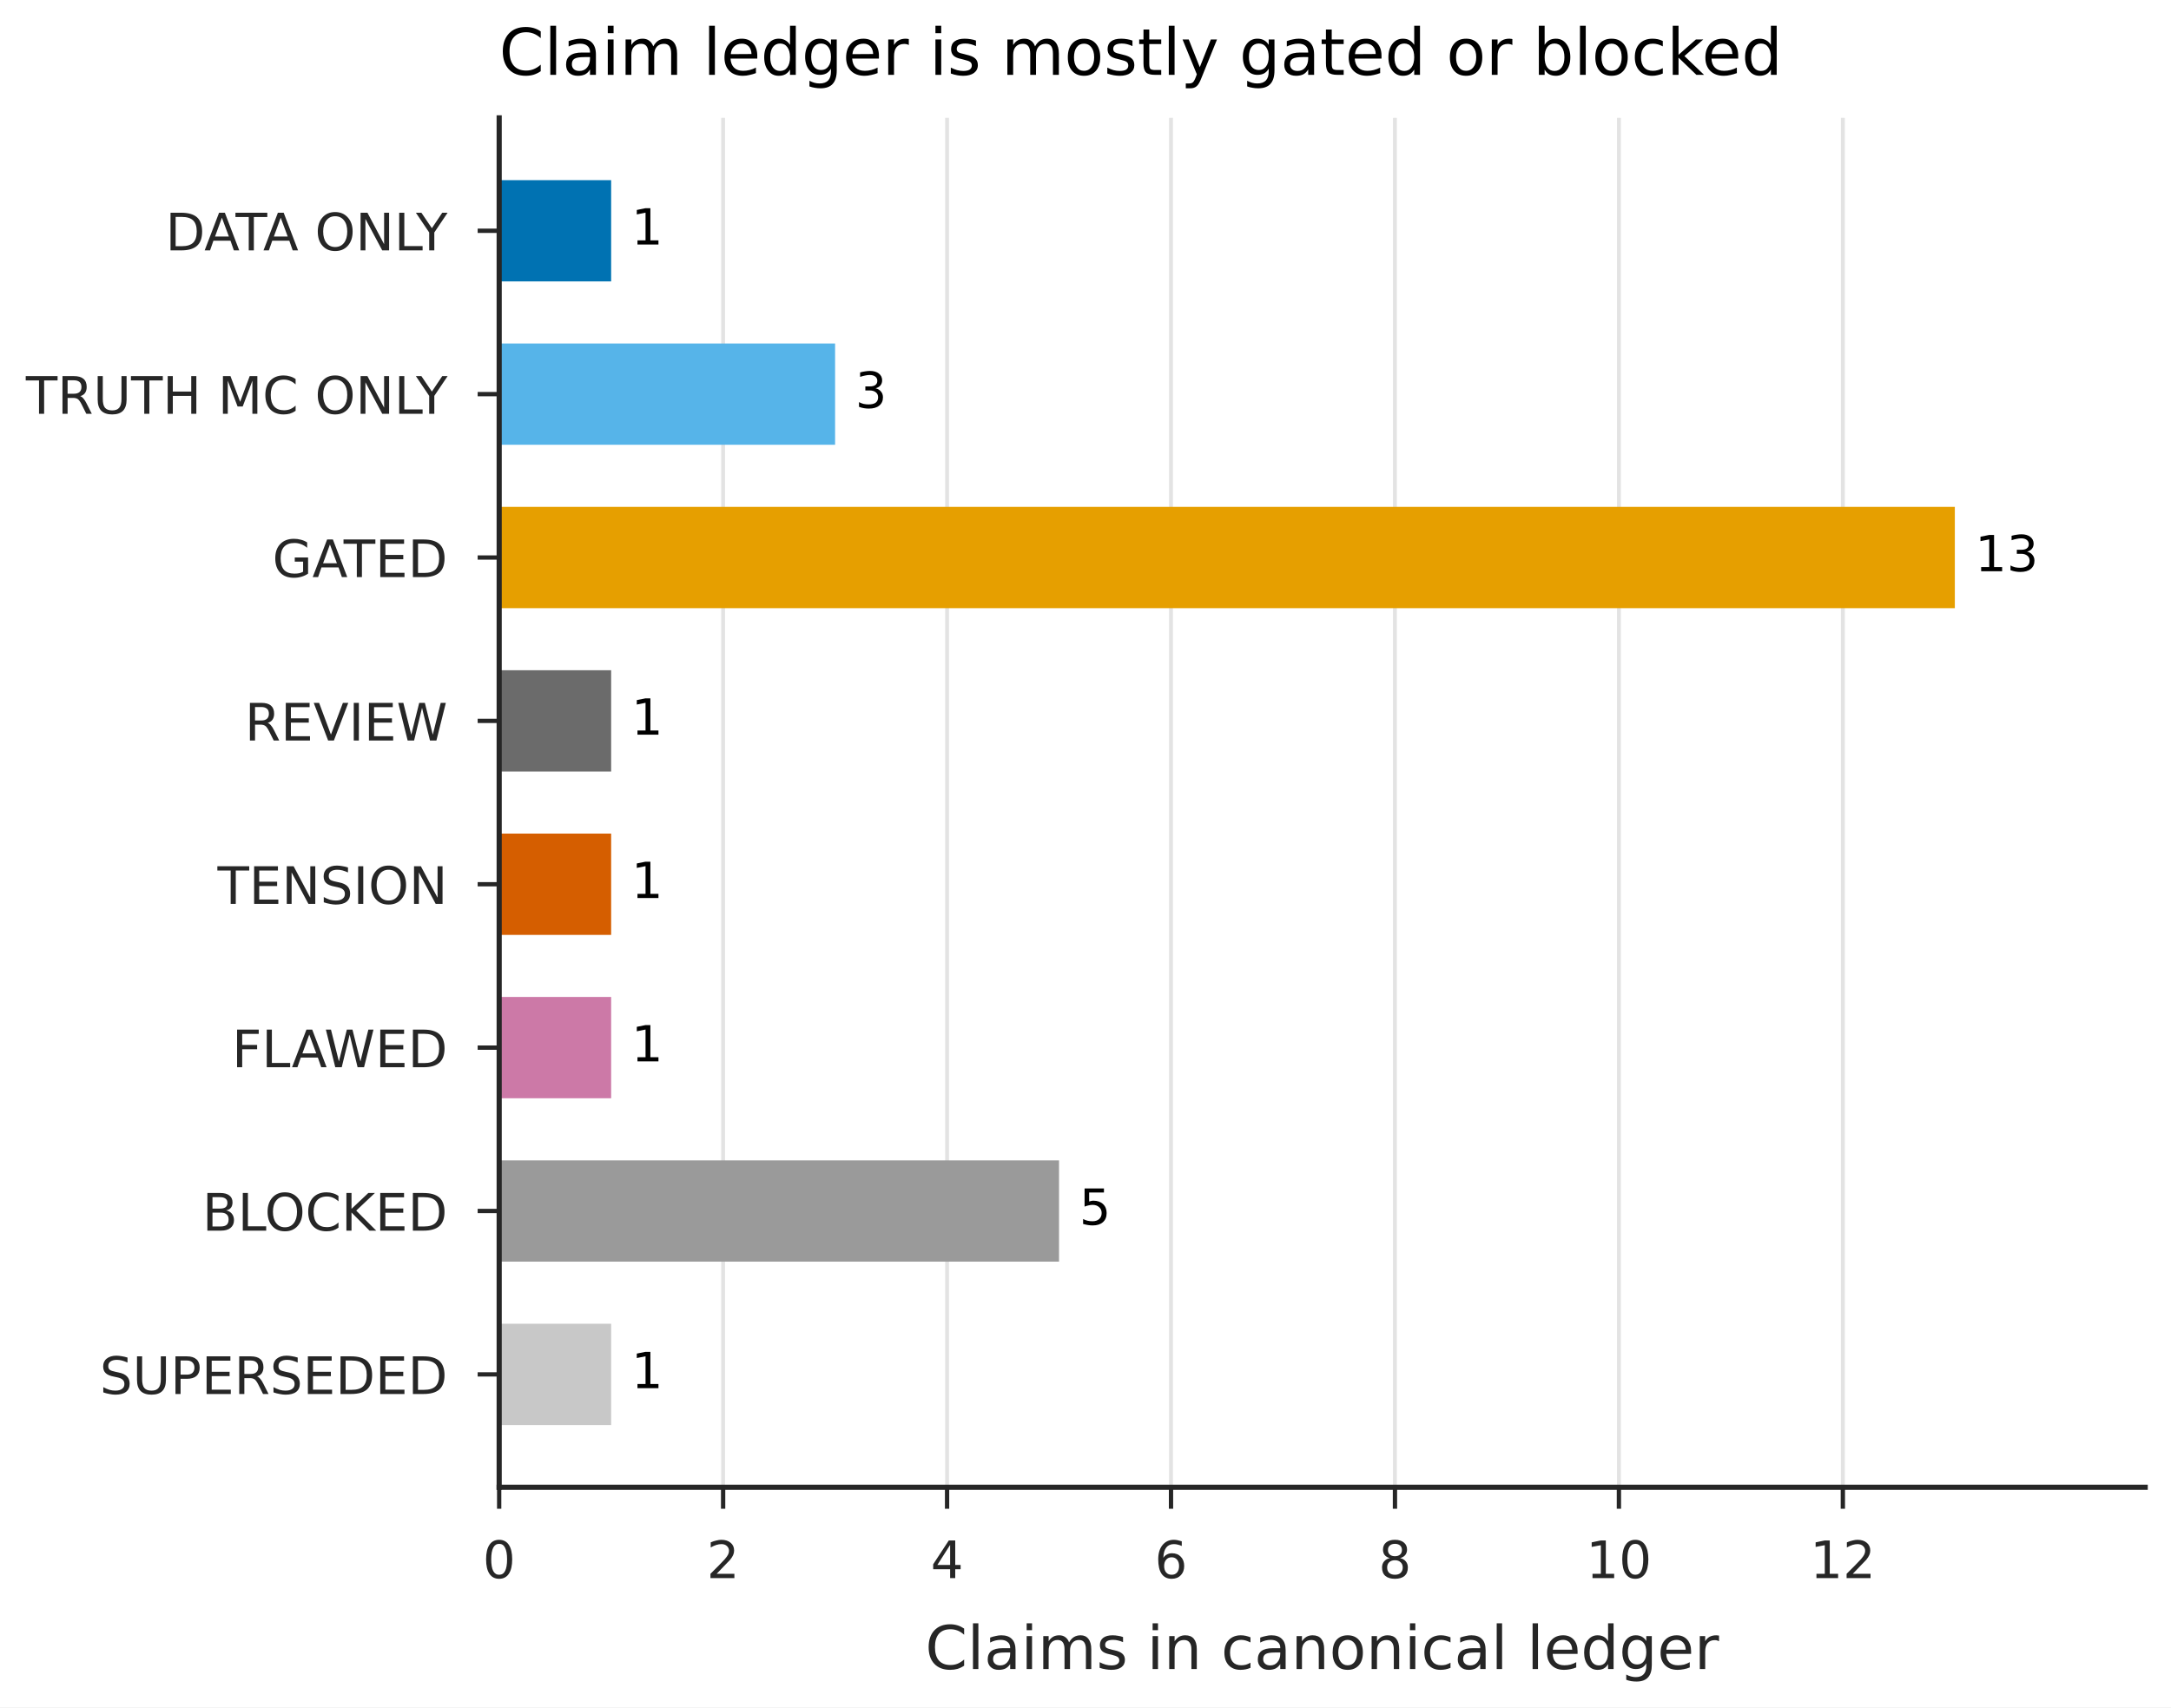
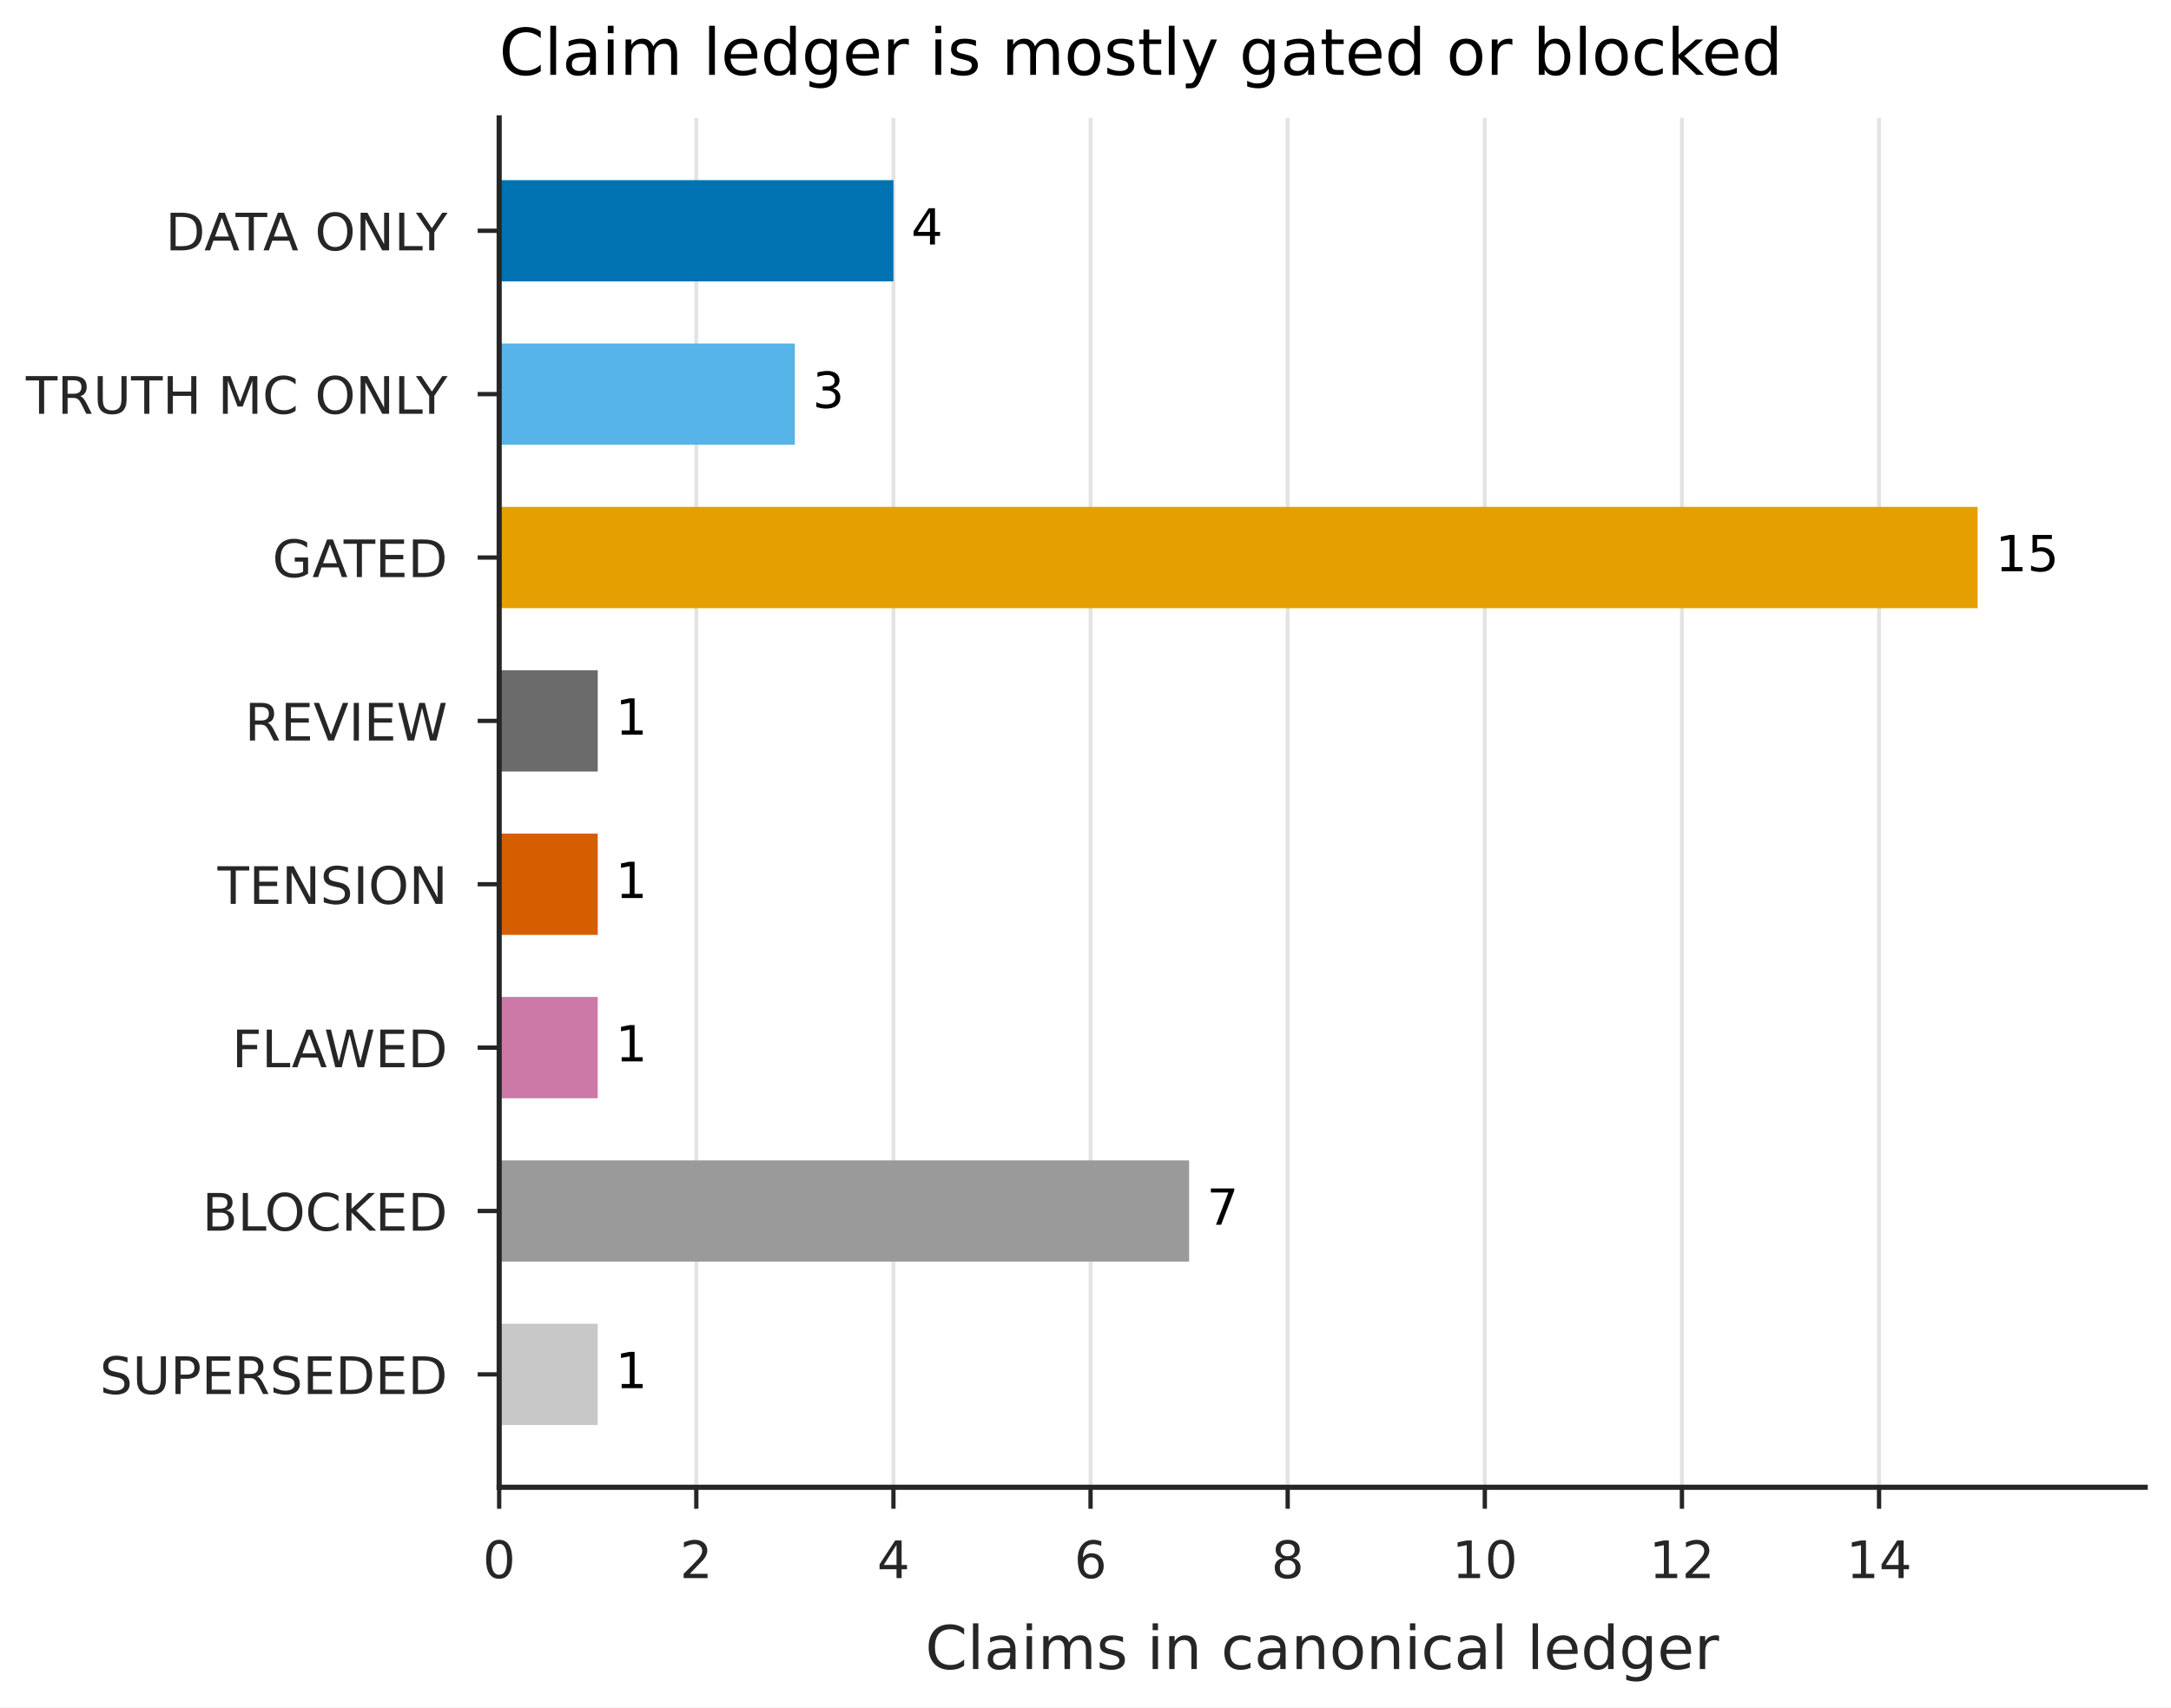
<svg xmlns="http://www.w3.org/2000/svg" xmlns:xlink="http://www.w3.org/1999/xlink" width="252.283pt" height="198.425pt" viewBox="0 0 252.283 198.425" version="1.1">
  <defs>
    <style type="text/css">*{stroke-linejoin: round; stroke-linecap: butt}</style>
  </defs>
  <g id="figure_1">
    <g id="patch_1">
      <path d="M 0 198.425  L 252.283 198.425  L 252.283 0  L 0 0  z " style="fill: #ffffff" />
    </g>
    <g id="axes_1">
      <g id="patch_2">
        <path d="M 58.007 172.843  L 249.283 172.843  L 249.283 13.699  L 58.007 13.699  z " style="fill: #ffffff" />
      </g>
      <g id="matplotlib.axis_1">
        <g id="xtick_1">
          <g id="line2d_1">
-             <path d="M 58.007 172.843  L 58.007 13.699  " clip-path="url(#p960f77e47c)" style="fill: none; stroke: #d8d8d8; stroke-opacity: 0.7; stroke-width: 0.45; stroke-linecap: square" />
+             <path d="M 58.007 172.843  L 58.007 13.699  " clip-path="url(#paaef369339)" style="fill: none; stroke: #d8d8d8; stroke-opacity: 0.7; stroke-width: 0.45; stroke-linecap: square" />
          </g>
          <g id="line2d_2">
            <defs>
              <path id="mf00183c285" d="M 0 0  L 0 2.5  " style="stroke: #262626; stroke-width: 0.5" />
            </defs>
            <g>
              <use xlink:href="#mf00183c285" x="58.007" y="172.843" style="fill: #262626; stroke: #262626; stroke-width: 0.5" />
            </g>
          </g>
          <g id="text_1">
            <text style="font-size: 6px; font-family: 'DejaVu Sans', 'Arial', 'Liberation Sans', sans-serif; text-anchor: middle; fill: #262626" x="58.007" y="183.402" transform="rotate(-0 58.00711 183.4025)">0</text>
          </g>
        </g>
        <g id="xtick_2">
          <g id="line2d_3">
-             <path d="M 84.031 172.843  L 84.031 13.699  " clip-path="url(#p960f77e47c)" style="fill: none; stroke: #d8d8d8; stroke-opacity: 0.7; stroke-width: 0.45; stroke-linecap: square" />
+             <path d="M 80.914 172.843  L 80.914 13.699  " clip-path="url(#paaef369339)" style="fill: none; stroke: #d8d8d8; stroke-opacity: 0.7; stroke-width: 0.45; stroke-linecap: square" />
          </g>
          <g id="line2d_4">
            <g>
-               <use xlink:href="#mf00183c285" x="84.031" y="172.843" style="fill: #262626; stroke: #262626; stroke-width: 0.5" />
+               <use xlink:href="#mf00183c285" x="80.914" y="172.843" style="fill: #262626; stroke: #262626; stroke-width: 0.5" />
            </g>
          </g>
          <g id="text_2">
-             <text style="font-size: 6px; font-family: 'DejaVu Sans', 'Arial', 'Liberation Sans', sans-serif; text-anchor: middle; fill: #262626" x="84.031" y="183.402" transform="rotate(-0 84.03108 183.4025)">2</text>
+             <text style="font-size: 6px; font-family: 'DejaVu Sans', 'Arial', 'Liberation Sans', sans-serif; text-anchor: middle; fill: #262626" x="80.914" y="183.402" transform="rotate(-0 80.91443 183.4025)">2</text>
          </g>
        </g>
        <g id="xtick_3">
          <g id="line2d_5">
-             <path d="M 110.055 172.843  L 110.055 13.699  " clip-path="url(#p960f77e47c)" style="fill: none; stroke: #d8d8d8; stroke-opacity: 0.7; stroke-width: 0.45; stroke-linecap: square" />
+             <path d="M 103.822 172.843  L 103.822 13.699  " clip-path="url(#paaef369339)" style="fill: none; stroke: #d8d8d8; stroke-opacity: 0.7; stroke-width: 0.45; stroke-linecap: square" />
          </g>
          <g id="line2d_6">
            <g>
-               <use xlink:href="#mf00183c285" x="110.055" y="172.843" style="fill: #262626; stroke: #262626; stroke-width: 0.5" />
+               <use xlink:href="#mf00183c285" x="103.822" y="172.843" style="fill: #262626; stroke: #262626; stroke-width: 0.5" />
            </g>
          </g>
          <g id="text_3">
-             <text style="font-size: 6px; font-family: 'DejaVu Sans', 'Arial', 'Liberation Sans', sans-serif; text-anchor: middle; fill: #262626" x="110.055" y="183.402" transform="rotate(-0 110.055 183.4025)">4</text>
+             <text style="font-size: 6px; font-family: 'DejaVu Sans', 'Arial', 'Liberation Sans', sans-serif; text-anchor: middle; fill: #262626" x="103.822" y="183.402" transform="rotate(-0 103.8218 183.4025)">4</text>
          </g>
        </g>
        <g id="xtick_4">
          <g id="line2d_7">
-             <path d="M 136.079 172.843  L 136.079 13.699  " clip-path="url(#p960f77e47c)" style="fill: none; stroke: #d8d8d8; stroke-opacity: 0.7; stroke-width: 0.45; stroke-linecap: square" />
+             <path d="M 126.729 172.843  L 126.729 13.699  " clip-path="url(#paaef369339)" style="fill: none; stroke: #d8d8d8; stroke-opacity: 0.7; stroke-width: 0.45; stroke-linecap: square" />
          </g>
          <g id="line2d_8">
            <g>
-               <use xlink:href="#mf00183c285" x="136.079" y="172.843" style="fill: #262626; stroke: #262626; stroke-width: 0.5" />
+               <use xlink:href="#mf00183c285" x="126.729" y="172.843" style="fill: #262626; stroke: #262626; stroke-width: 0.5" />
            </g>
          </g>
          <g id="text_4">
-             <text style="font-size: 6px; font-family: 'DejaVu Sans', 'Arial', 'Liberation Sans', sans-serif; text-anchor: middle; fill: #262626" x="136.079" y="183.402" transform="rotate(-0 136.079 183.4025)">6</text>
+             <text style="font-size: 6px; font-family: 'DejaVu Sans', 'Arial', 'Liberation Sans', sans-serif; text-anchor: middle; fill: #262626" x="126.729" y="183.402" transform="rotate(-0 126.7291 183.4025)">6</text>
          </g>
        </g>
        <g id="xtick_5">
          <g id="line2d_9">
-             <path d="M 162.103 172.843  L 162.103 13.699  " clip-path="url(#p960f77e47c)" style="fill: none; stroke: #d8d8d8; stroke-opacity: 0.7; stroke-width: 0.45; stroke-linecap: square" />
+             <path d="M 149.636 172.843  L 149.636 13.699  " clip-path="url(#paaef369339)" style="fill: none; stroke: #d8d8d8; stroke-opacity: 0.7; stroke-width: 0.45; stroke-linecap: square" />
          </g>
          <g id="line2d_10">
            <g>
-               <use xlink:href="#mf00183c285" x="162.103" y="172.843" style="fill: #262626; stroke: #262626; stroke-width: 0.5" />
+               <use xlink:href="#mf00183c285" x="149.636" y="172.843" style="fill: #262626; stroke: #262626; stroke-width: 0.5" />
            </g>
          </g>
          <g id="text_5">
-             <text style="font-size: 6px; font-family: 'DejaVu Sans', 'Arial', 'Liberation Sans', sans-serif; text-anchor: middle; fill: #262626" x="162.103" y="183.402" transform="rotate(-0 162.103 183.4025)">8</text>
+             <text style="font-size: 6px; font-family: 'DejaVu Sans', 'Arial', 'Liberation Sans', sans-serif; text-anchor: middle; fill: #262626" x="149.636" y="183.402" transform="rotate(-0 149.6364 183.4025)">8</text>
          </g>
        </g>
        <g id="xtick_6">
          <g id="line2d_11">
-             <path d="M 188.127 172.843  L 188.127 13.699  " clip-path="url(#p960f77e47c)" style="fill: none; stroke: #d8d8d8; stroke-opacity: 0.7; stroke-width: 0.45; stroke-linecap: square" />
+             <path d="M 172.544 172.843  L 172.544 13.699  " clip-path="url(#paaef369339)" style="fill: none; stroke: #d8d8d8; stroke-opacity: 0.7; stroke-width: 0.45; stroke-linecap: square" />
          </g>
          <g id="line2d_12">
            <g>
-               <use xlink:href="#mf00183c285" x="188.127" y="172.843" style="fill: #262626; stroke: #262626; stroke-width: 0.5" />
+               <use xlink:href="#mf00183c285" x="172.544" y="172.843" style="fill: #262626; stroke: #262626; stroke-width: 0.5" />
            </g>
          </g>
          <g id="text_6">
-             <text style="font-size: 6px; font-family: 'DejaVu Sans', 'Arial', 'Liberation Sans', sans-serif; text-anchor: middle; fill: #262626" x="188.127" y="183.402" transform="rotate(-0 188.1269 183.4025)">10</text>
+             <text style="font-size: 6px; font-family: 'DejaVu Sans', 'Arial', 'Liberation Sans', sans-serif; text-anchor: middle; fill: #262626" x="172.544" y="183.402" transform="rotate(-0 172.5437 183.4025)">10</text>
          </g>
        </g>
        <g id="xtick_7">
          <g id="line2d_13">
-             <path d="M 214.151 172.843  L 214.151 13.699  " clip-path="url(#p960f77e47c)" style="fill: none; stroke: #d8d8d8; stroke-opacity: 0.7; stroke-width: 0.45; stroke-linecap: square" />
+             <path d="M 195.451 172.843  L 195.451 13.699  " clip-path="url(#paaef369339)" style="fill: none; stroke: #d8d8d8; stroke-opacity: 0.7; stroke-width: 0.45; stroke-linecap: square" />
          </g>
          <g id="line2d_14">
            <g>
-               <use xlink:href="#mf00183c285" x="214.151" y="172.843" style="fill: #262626; stroke: #262626; stroke-width: 0.5" />
+               <use xlink:href="#mf00183c285" x="195.451" y="172.843" style="fill: #262626; stroke: #262626; stroke-width: 0.5" />
            </g>
          </g>
          <g id="text_7">
-             <text style="font-size: 6px; font-family: 'DejaVu Sans', 'Arial', 'Liberation Sans', sans-serif; text-anchor: middle; fill: #262626" x="214.151" y="183.402" transform="rotate(-0 214.1509 183.4025)">12</text>
-           </g>
-         </g>
-         <g id="text_8">
+             <text style="font-size: 6px; font-family: 'DejaVu Sans', 'Arial', 'Liberation Sans', sans-serif; text-anchor: middle; fill: #262626" x="195.451" y="183.402" transform="rotate(-0 195.451 183.4025)">12</text>
+           </g>
+         </g>
+         <g id="xtick_8">
+           <g id="line2d_15">
+             <path d="M 218.358 172.843  L 218.358 13.699  " clip-path="url(#paaef369339)" style="fill: none; stroke: #d8d8d8; stroke-opacity: 0.7; stroke-width: 0.45; stroke-linecap: square" />
+           </g>
+           <g id="line2d_16">
+             <g>
+               <use xlink:href="#mf00183c285" x="218.358" y="172.843" style="fill: #262626; stroke: #262626; stroke-width: 0.5" />
+             </g>
+           </g>
+           <g id="text_8">
+             <text style="font-size: 6px; font-family: 'DejaVu Sans', 'Arial', 'Liberation Sans', sans-serif; text-anchor: middle; fill: #262626" x="218.358" y="183.402" transform="rotate(-0 218.3583 183.4025)">14</text>
+           </g>
+         </g>
+         <g id="text_9">
          <text style="font-size: 7px; font-family: 'DejaVu Sans', 'Arial', 'Liberation Sans', sans-serif; text-anchor: middle; fill: #262626" x="153.645" y="193.969" transform="rotate(-0 153.6452 193.9692)">Claims in canonical ledger</text>
        </g>
      </g>
      <g id="matplotlib.axis_2">
        <g id="ytick_1">
-           <g id="line2d_15">
+           <g id="line2d_17">
            <defs>
              <path id="m5b9cb7b1d8" d="M 0 0  L -2.5 0  " style="stroke: #262626; stroke-width: 0.5" />
            </defs>
            <g>
              <use xlink:href="#m5b9cb7b1d8" x="58.007" y="26.819" style="fill: #262626; stroke: #262626; stroke-width: 0.5" />
            </g>
          </g>
-           <g id="text_9">
+           <g id="text_10">
            <text style="font-size: 6px; font-family: 'DejaVu Sans', 'Arial', 'Liberation Sans', sans-serif; text-anchor: end; fill: #262626" x="52.007" y="29.098" transform="rotate(-0 52.00711 29.09823)">DATA ONLY</text>
          </g>
        </g>
        <g id="ytick_2">
-           <g id="line2d_16">
+           <g id="line2d_18">
            <g>
              <use xlink:href="#m5b9cb7b1d8" x="58.007" y="45.805" style="fill: #262626; stroke: #262626; stroke-width: 0.5" />
            </g>
          </g>
-           <g id="text_10">
+           <g id="text_11">
            <text style="font-size: 6px; font-family: 'DejaVu Sans', 'Arial', 'Liberation Sans', sans-serif; text-anchor: end; fill: #262626" x="52.007" y="48.085" transform="rotate(-0 52.00711 48.08467)">TRUTH MC ONLY</text>
          </g>
        </g>
        <g id="ytick_3">
-           <g id="line2d_17">
+           <g id="line2d_19">
            <g>
              <use xlink:href="#m5b9cb7b1d8" x="58.007" y="64.792" style="fill: #262626; stroke: #262626; stroke-width: 0.5" />
            </g>
          </g>
-           <g id="text_11">
+           <g id="text_12">
            <text style="font-size: 6px; font-family: 'DejaVu Sans', 'Arial', 'Liberation Sans', sans-serif; text-anchor: end; fill: #262626" x="52.007" y="67.071" transform="rotate(-0 52.00711 67.07111)">GATED</text>
          </g>
        </g>
        <g id="ytick_4">
-           <g id="line2d_18">
+           <g id="line2d_20">
            <g>
              <use xlink:href="#m5b9cb7b1d8" x="58.007" y="83.778" style="fill: #262626; stroke: #262626; stroke-width: 0.5" />
            </g>
          </g>
-           <g id="text_12">
+           <g id="text_13">
            <text style="font-size: 6px; font-family: 'DejaVu Sans', 'Arial', 'Liberation Sans', sans-serif; text-anchor: end; fill: #262626" x="52.007" y="86.058" transform="rotate(-0 52.00711 86.05754)">REVIEW</text>
          </g>
        </g>
        <g id="ytick_5">
-           <g id="line2d_19">
+           <g id="line2d_21">
            <g>
              <use xlink:href="#m5b9cb7b1d8" x="58.007" y="102.764" style="fill: #262626; stroke: #262626; stroke-width: 0.5" />
            </g>
          </g>
-           <g id="text_13">
+           <g id="text_14">
            <text style="font-size: 6px; font-family: 'DejaVu Sans', 'Arial', 'Liberation Sans', sans-serif; text-anchor: end; fill: #262626" x="52.007" y="105.044" transform="rotate(-0 52.00711 105.044)">TENSION</text>
          </g>
        </g>
        <g id="ytick_6">
-           <g id="line2d_20">
+           <g id="line2d_22">
            <g>
              <use xlink:href="#m5b9cb7b1d8" x="58.007" y="121.751" style="fill: #262626; stroke: #262626; stroke-width: 0.5" />
            </g>
          </g>
-           <g id="text_14">
+           <g id="text_15">
            <text style="font-size: 6px; font-family: 'DejaVu Sans', 'Arial', 'Liberation Sans', sans-serif; text-anchor: end; fill: #262626" x="52.007" y="124.03" transform="rotate(-0 52.00711 124.0304)">FLAWED</text>
          </g>
        </g>
        <g id="ytick_7">
-           <g id="line2d_21">
+           <g id="line2d_23">
            <g>
              <use xlink:href="#m5b9cb7b1d8" x="58.007" y="140.737" style="fill: #262626; stroke: #262626; stroke-width: 0.5" />
            </g>
          </g>
-           <g id="text_15">
+           <g id="text_16">
            <text style="font-size: 6px; font-family: 'DejaVu Sans', 'Arial', 'Liberation Sans', sans-serif; text-anchor: end; fill: #262626" x="52.007" y="143.017" transform="rotate(-0 52.00711 143.0169)">BLOCKED</text>
          </g>
        </g>
        <g id="ytick_8">
-           <g id="line2d_22">
+           <g id="line2d_24">
            <g>
              <use xlink:href="#m5b9cb7b1d8" x="58.007" y="159.724" style="fill: #262626; stroke: #262626; stroke-width: 0.5" />
            </g>
          </g>
-           <g id="text_16">
+           <g id="text_17">
            <text style="font-size: 6px; font-family: 'DejaVu Sans', 'Arial', 'Liberation Sans', sans-serif; text-anchor: end; fill: #262626" x="52.007" y="162.003" transform="rotate(-0 52.00711 162.0033)">SUPERSEDED</text>
          </g>
        </g>
      </g>
      <g id="patch_3">
-         <path d="M 58.007 20.933  L 71.019 20.933  L 71.019 32.704  L 58.007 32.704  z " clip-path="url(#p960f77e47c)" style="fill: #0072b2" />
+         <path d="M 58.007 20.933  L 103.822 20.933  L 103.822 32.704  L 58.007 32.704  z " clip-path="url(#paaef369339)" style="fill: #0072b2" />
      </g>
      <g id="patch_4">
-         <path d="M 58.007 39.919  L 97.043 39.919  L 97.043 51.691  L 58.007 51.691  z " clip-path="url(#p960f77e47c)" style="fill: #56b4e9" />
+         <path d="M 58.007 39.919  L 92.368 39.919  L 92.368 51.691  L 58.007 51.691  z " clip-path="url(#paaef369339)" style="fill: #56b4e9" />
      </g>
      <g id="patch_5">
-         <path d="M 58.007 58.906  L 227.163 58.906  L 227.163 70.677  L 58.007 70.677  z " clip-path="url(#p960f77e47c)" style="fill: #e69f00" />
+         <path d="M 58.007 58.906  L 229.812 58.906  L 229.812 70.677  L 58.007 70.677  z " clip-path="url(#paaef369339)" style="fill: #e69f00" />
      </g>
      <g id="patch_6">
-         <path d="M 58.007 77.892  L 71.019 77.892  L 71.019 89.664  L 58.007 89.664  z " clip-path="url(#p960f77e47c)" style="fill: #6b6b6b" />
+         <path d="M 58.007 77.892  L 69.461 77.892  L 69.461 89.664  L 58.007 89.664  z " clip-path="url(#paaef369339)" style="fill: #6b6b6b" />
      </g>
      <g id="patch_7">
-         <path d="M 58.007 96.879  L 71.019 96.879  L 71.019 108.65  L 58.007 108.65  z " clip-path="url(#p960f77e47c)" style="fill: #d55e00" />
+         <path d="M 58.007 96.879  L 69.461 96.879  L 69.461 108.65  L 58.007 108.65  z " clip-path="url(#paaef369339)" style="fill: #d55e00" />
      </g>
      <g id="patch_8">
-         <path d="M 58.007 115.865  L 71.019 115.865  L 71.019 127.637  L 58.007 127.637  z " clip-path="url(#p960f77e47c)" style="fill: #cc79a7" />
+         <path d="M 58.007 115.865  L 69.461 115.865  L 69.461 127.637  L 58.007 127.637  z " clip-path="url(#paaef369339)" style="fill: #cc79a7" />
      </g>
      <g id="patch_9">
-         <path d="M 58.007 134.852  L 123.067 134.852  L 123.067 146.623  L 58.007 146.623  z " clip-path="url(#p960f77e47c)" style="fill: #9a9a9a" />
+         <path d="M 58.007 134.852  L 138.183 134.852  L 138.183 146.623  L 58.007 146.623  z " clip-path="url(#paaef369339)" style="fill: #9a9a9a" />
      </g>
      <g id="patch_10">
-         <path d="M 58.007 153.838  L 71.019 153.838  L 71.019 165.61  L 58.007 165.61  z " clip-path="url(#p960f77e47c)" style="fill: #c8c8c8" />
+         <path d="M 58.007 153.838  L 69.461 153.838  L 69.461 165.61  L 58.007 165.61  z " clip-path="url(#paaef369339)" style="fill: #c8c8c8" />
      </g>
      <g id="patch_11">
        <path d="M 58.007 172.843  L 58.007 13.699  " style="fill: none; stroke: #262626; stroke-width: 0.6; stroke-linejoin: miter; stroke-linecap: square" />
      </g>
      <g id="patch_12">
        <path d="M 58.007 172.843  L 249.283 172.843  " style="fill: none; stroke: #262626; stroke-width: 0.6; stroke-linejoin: miter; stroke-linecap: square" />
      </g>
-       <g id="text_17">
-         <text style="font-size: 5.8px; font-family: 'DejaVu Sans', 'Arial', 'Liberation Sans', sans-serif; text-anchor: start" x="73.361" y="28.419" transform="rotate(-0 73.36125 28.41914)">1</text>
-       </g>
      <g id="text_18">
-         <text style="font-size: 5.8px; font-family: 'DejaVu Sans', 'Arial', 'Liberation Sans', sans-serif; text-anchor: start" x="99.385" y="47.406" transform="rotate(-0 99.38521 47.40557)">3</text>
+         <text style="font-size: 5.8px; font-family: 'DejaVu Sans', 'Arial', 'Liberation Sans', sans-serif; text-anchor: start" x="105.883" y="28.419" transform="rotate(-0 105.8834 28.41914)">4</text>
      </g>
      <g id="text_19">
-         <text style="font-size: 5.8px; font-family: 'DejaVu Sans', 'Arial', 'Liberation Sans', sans-serif; text-anchor: start" x="229.505" y="66.392" transform="rotate(-0 229.505 66.39201)">13</text>
+         <text style="font-size: 5.8px; font-family: 'DejaVu Sans', 'Arial', 'Liberation Sans', sans-serif; text-anchor: start" x="94.43" y="47.406" transform="rotate(-0 94.42975 47.40557)">3</text>
      </g>
      <g id="text_20">
-         <text style="font-size: 5.8px; font-family: 'DejaVu Sans', 'Arial', 'Liberation Sans', sans-serif; text-anchor: start" x="73.361" y="85.378" transform="rotate(-0 73.36125 85.37845)">1</text>
+         <text style="font-size: 5.8px; font-family: 'DejaVu Sans', 'Arial', 'Liberation Sans', sans-serif; text-anchor: start" x="231.874" y="66.392" transform="rotate(-0 231.8737 66.39201)">15</text>
      </g>
      <g id="text_21">
-         <text style="font-size: 5.8px; font-family: 'DejaVu Sans', 'Arial', 'Liberation Sans', sans-serif; text-anchor: start" x="73.361" y="104.365" transform="rotate(-0 73.36125 104.3649)">1</text>
+         <text style="font-size: 5.8px; font-family: 'DejaVu Sans', 'Arial', 'Liberation Sans', sans-serif; text-anchor: start" x="71.522" y="85.378" transform="rotate(-0 71.52243 85.37845)">1</text>
      </g>
      <g id="text_22">
-         <text style="font-size: 5.8px; font-family: 'DejaVu Sans', 'Arial', 'Liberation Sans', sans-serif; text-anchor: start" x="73.361" y="123.351" transform="rotate(-0 73.36125 123.3513)">1</text>
+         <text style="font-size: 5.8px; font-family: 'DejaVu Sans', 'Arial', 'Liberation Sans', sans-serif; text-anchor: start" x="71.522" y="104.365" transform="rotate(-0 71.52243 104.3649)">1</text>
      </g>
      <g id="text_23">
-         <text style="font-size: 5.8px; font-family: 'DejaVu Sans', 'Arial', 'Liberation Sans', sans-serif; text-anchor: start" x="125.409" y="142.338" transform="rotate(-0 125.4092 142.3378)">5</text>
+         <text style="font-size: 5.8px; font-family: 'DejaVu Sans', 'Arial', 'Liberation Sans', sans-serif; text-anchor: start" x="71.522" y="123.351" transform="rotate(-0 71.52243 123.3513)">1</text>
      </g>
      <g id="text_24">
-         <text style="font-size: 5.8px; font-family: 'DejaVu Sans', 'Arial', 'Liberation Sans', sans-serif; text-anchor: start" x="73.361" y="161.324" transform="rotate(-0 73.36125 161.3242)">1</text>
+         <text style="font-size: 5.8px; font-family: 'DejaVu Sans', 'Arial', 'Liberation Sans', sans-serif; text-anchor: start" x="140.244" y="142.338" transform="rotate(-0 140.2444 142.3378)">7</text>
      </g>
      <g id="text_25">
+         <text style="font-size: 5.8px; font-family: 'DejaVu Sans', 'Arial', 'Liberation Sans', sans-serif; text-anchor: start" x="71.522" y="161.324" transform="rotate(-0 71.52243 161.3242)">1</text>
+       </g>
+       <g id="text_26">
        <text style="font-size: 7.5px; font-family: 'DejaVu Sans', 'Arial', 'Liberation Sans', sans-serif; text-anchor: start" x="58.007" y="8.699" transform="rotate(-0 58.00711 8.699068)">Claim ledger is mostly gated or blocked</text>
      </g>
    </g>
  </g>
  <defs>
-     <clipPath id="p960f77e47c">
+     <clipPath id="paaef369339">
      <rect x="58.007" y="13.699" width="191.276" height="159.144" />
    </clipPath>
  </defs>
</svg>
